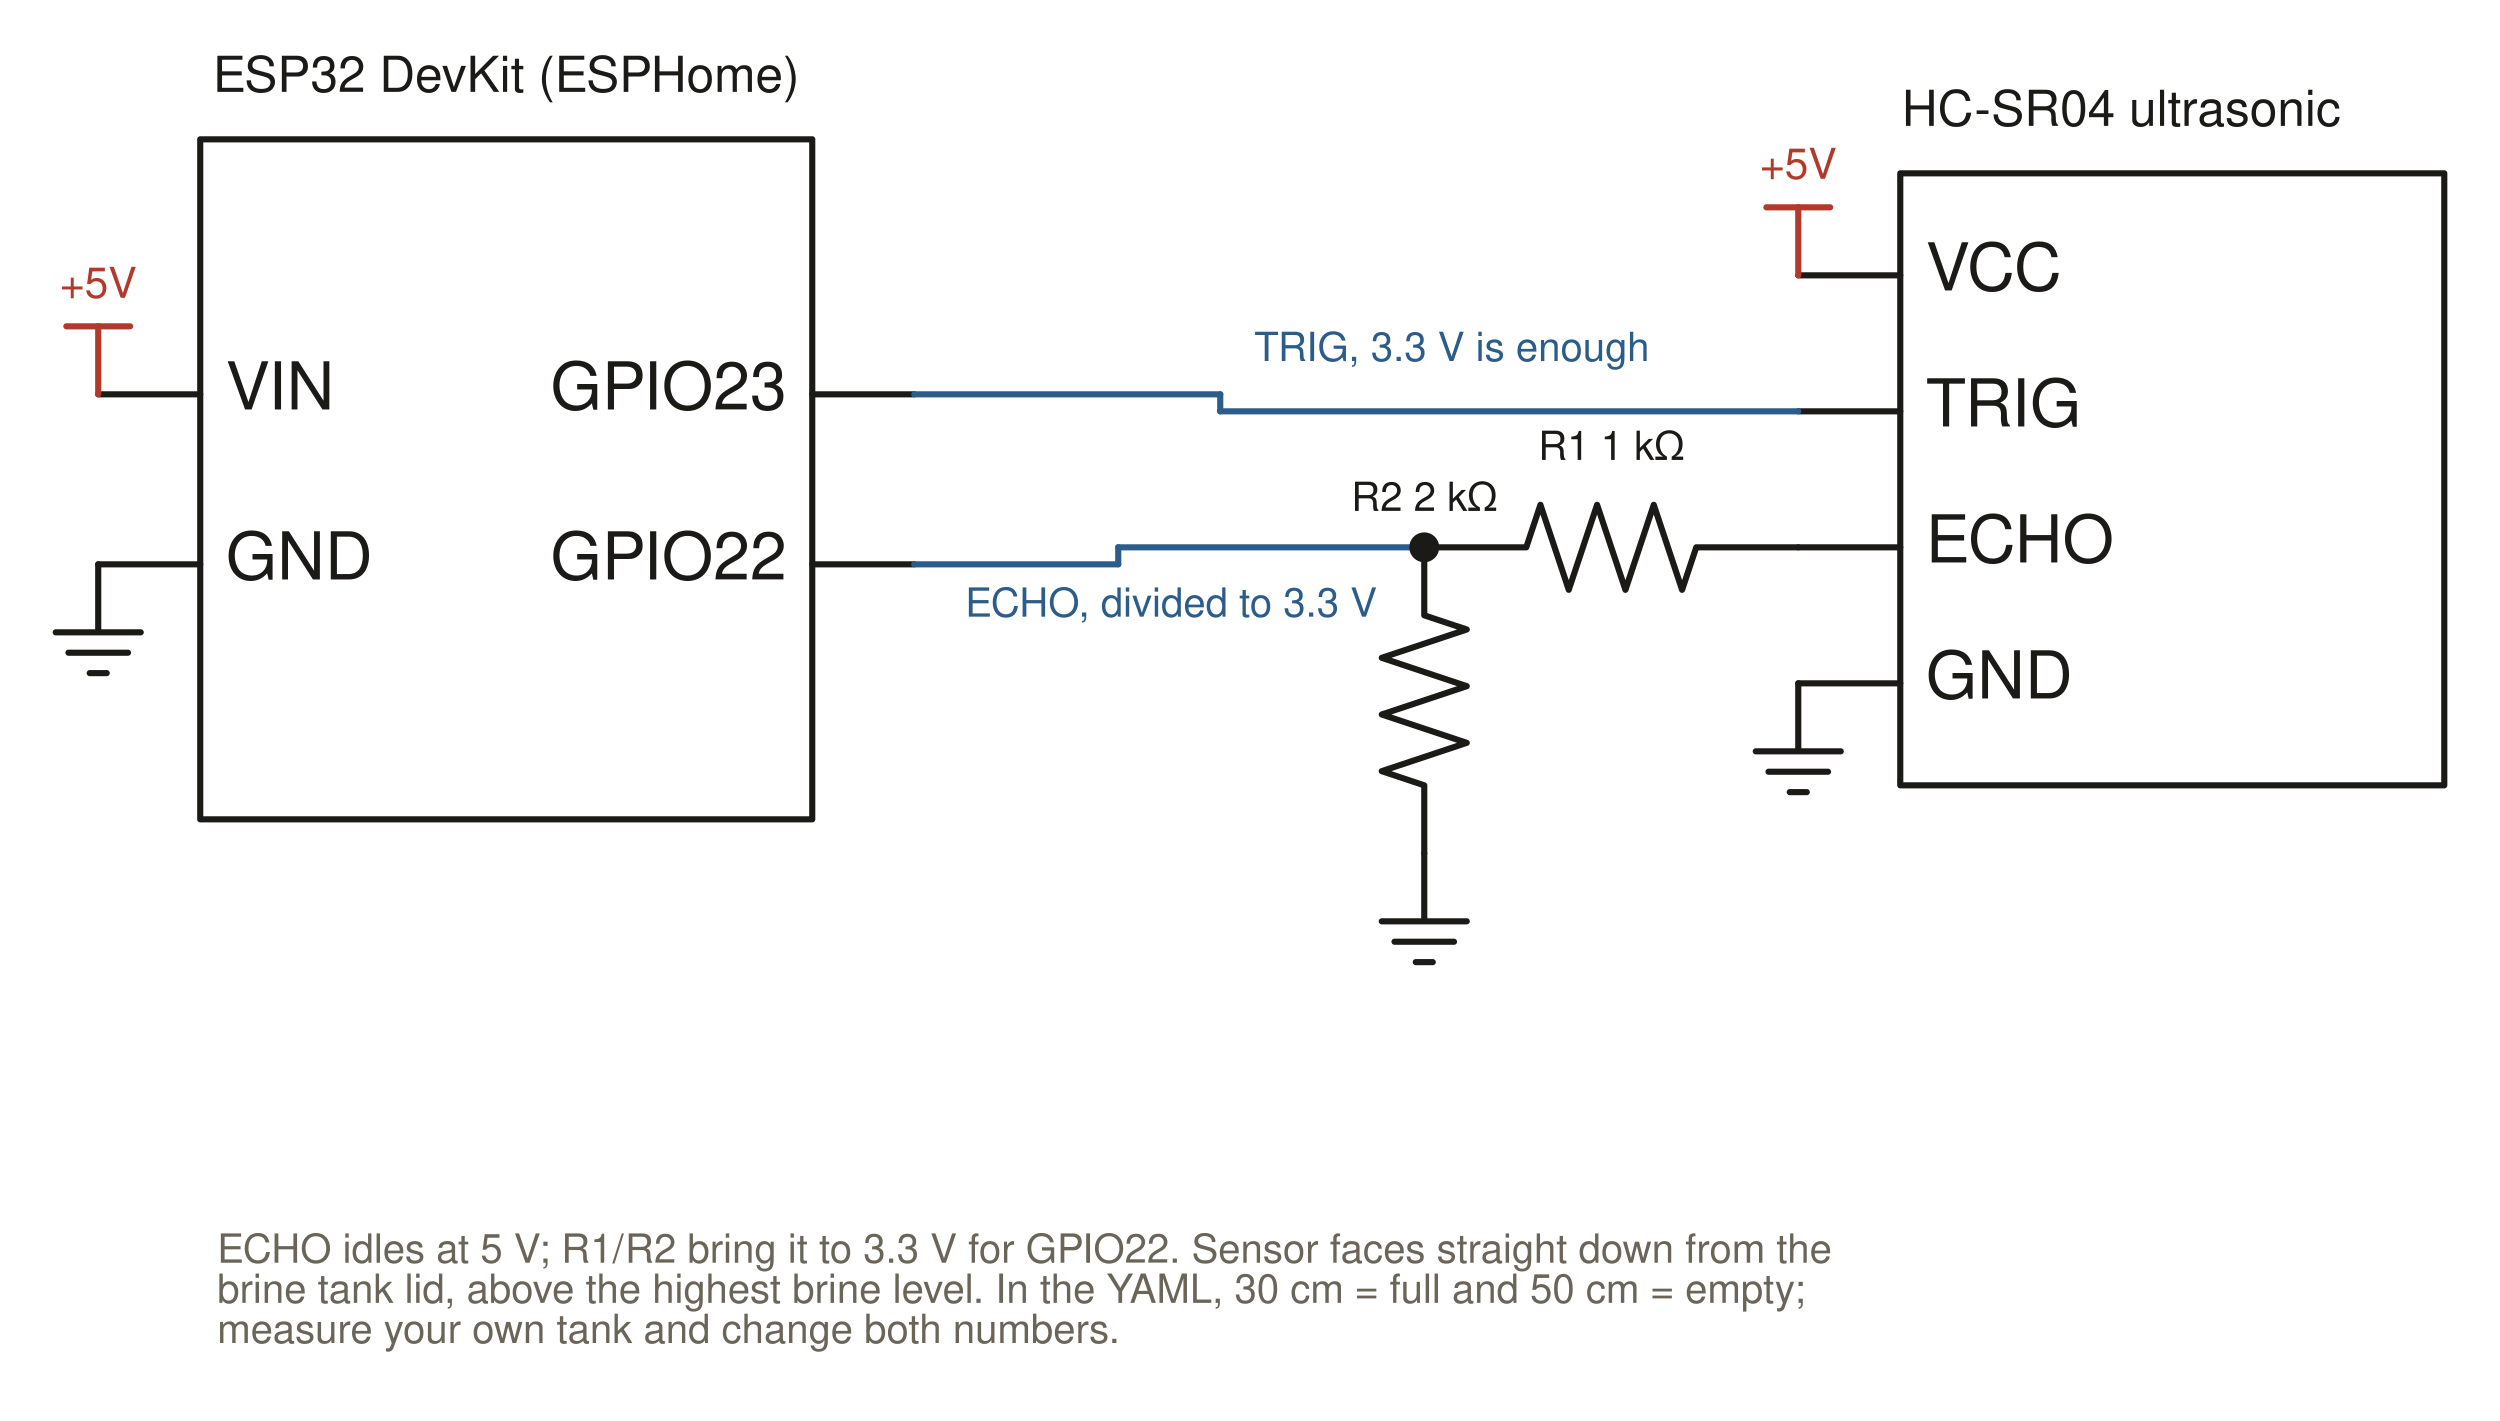
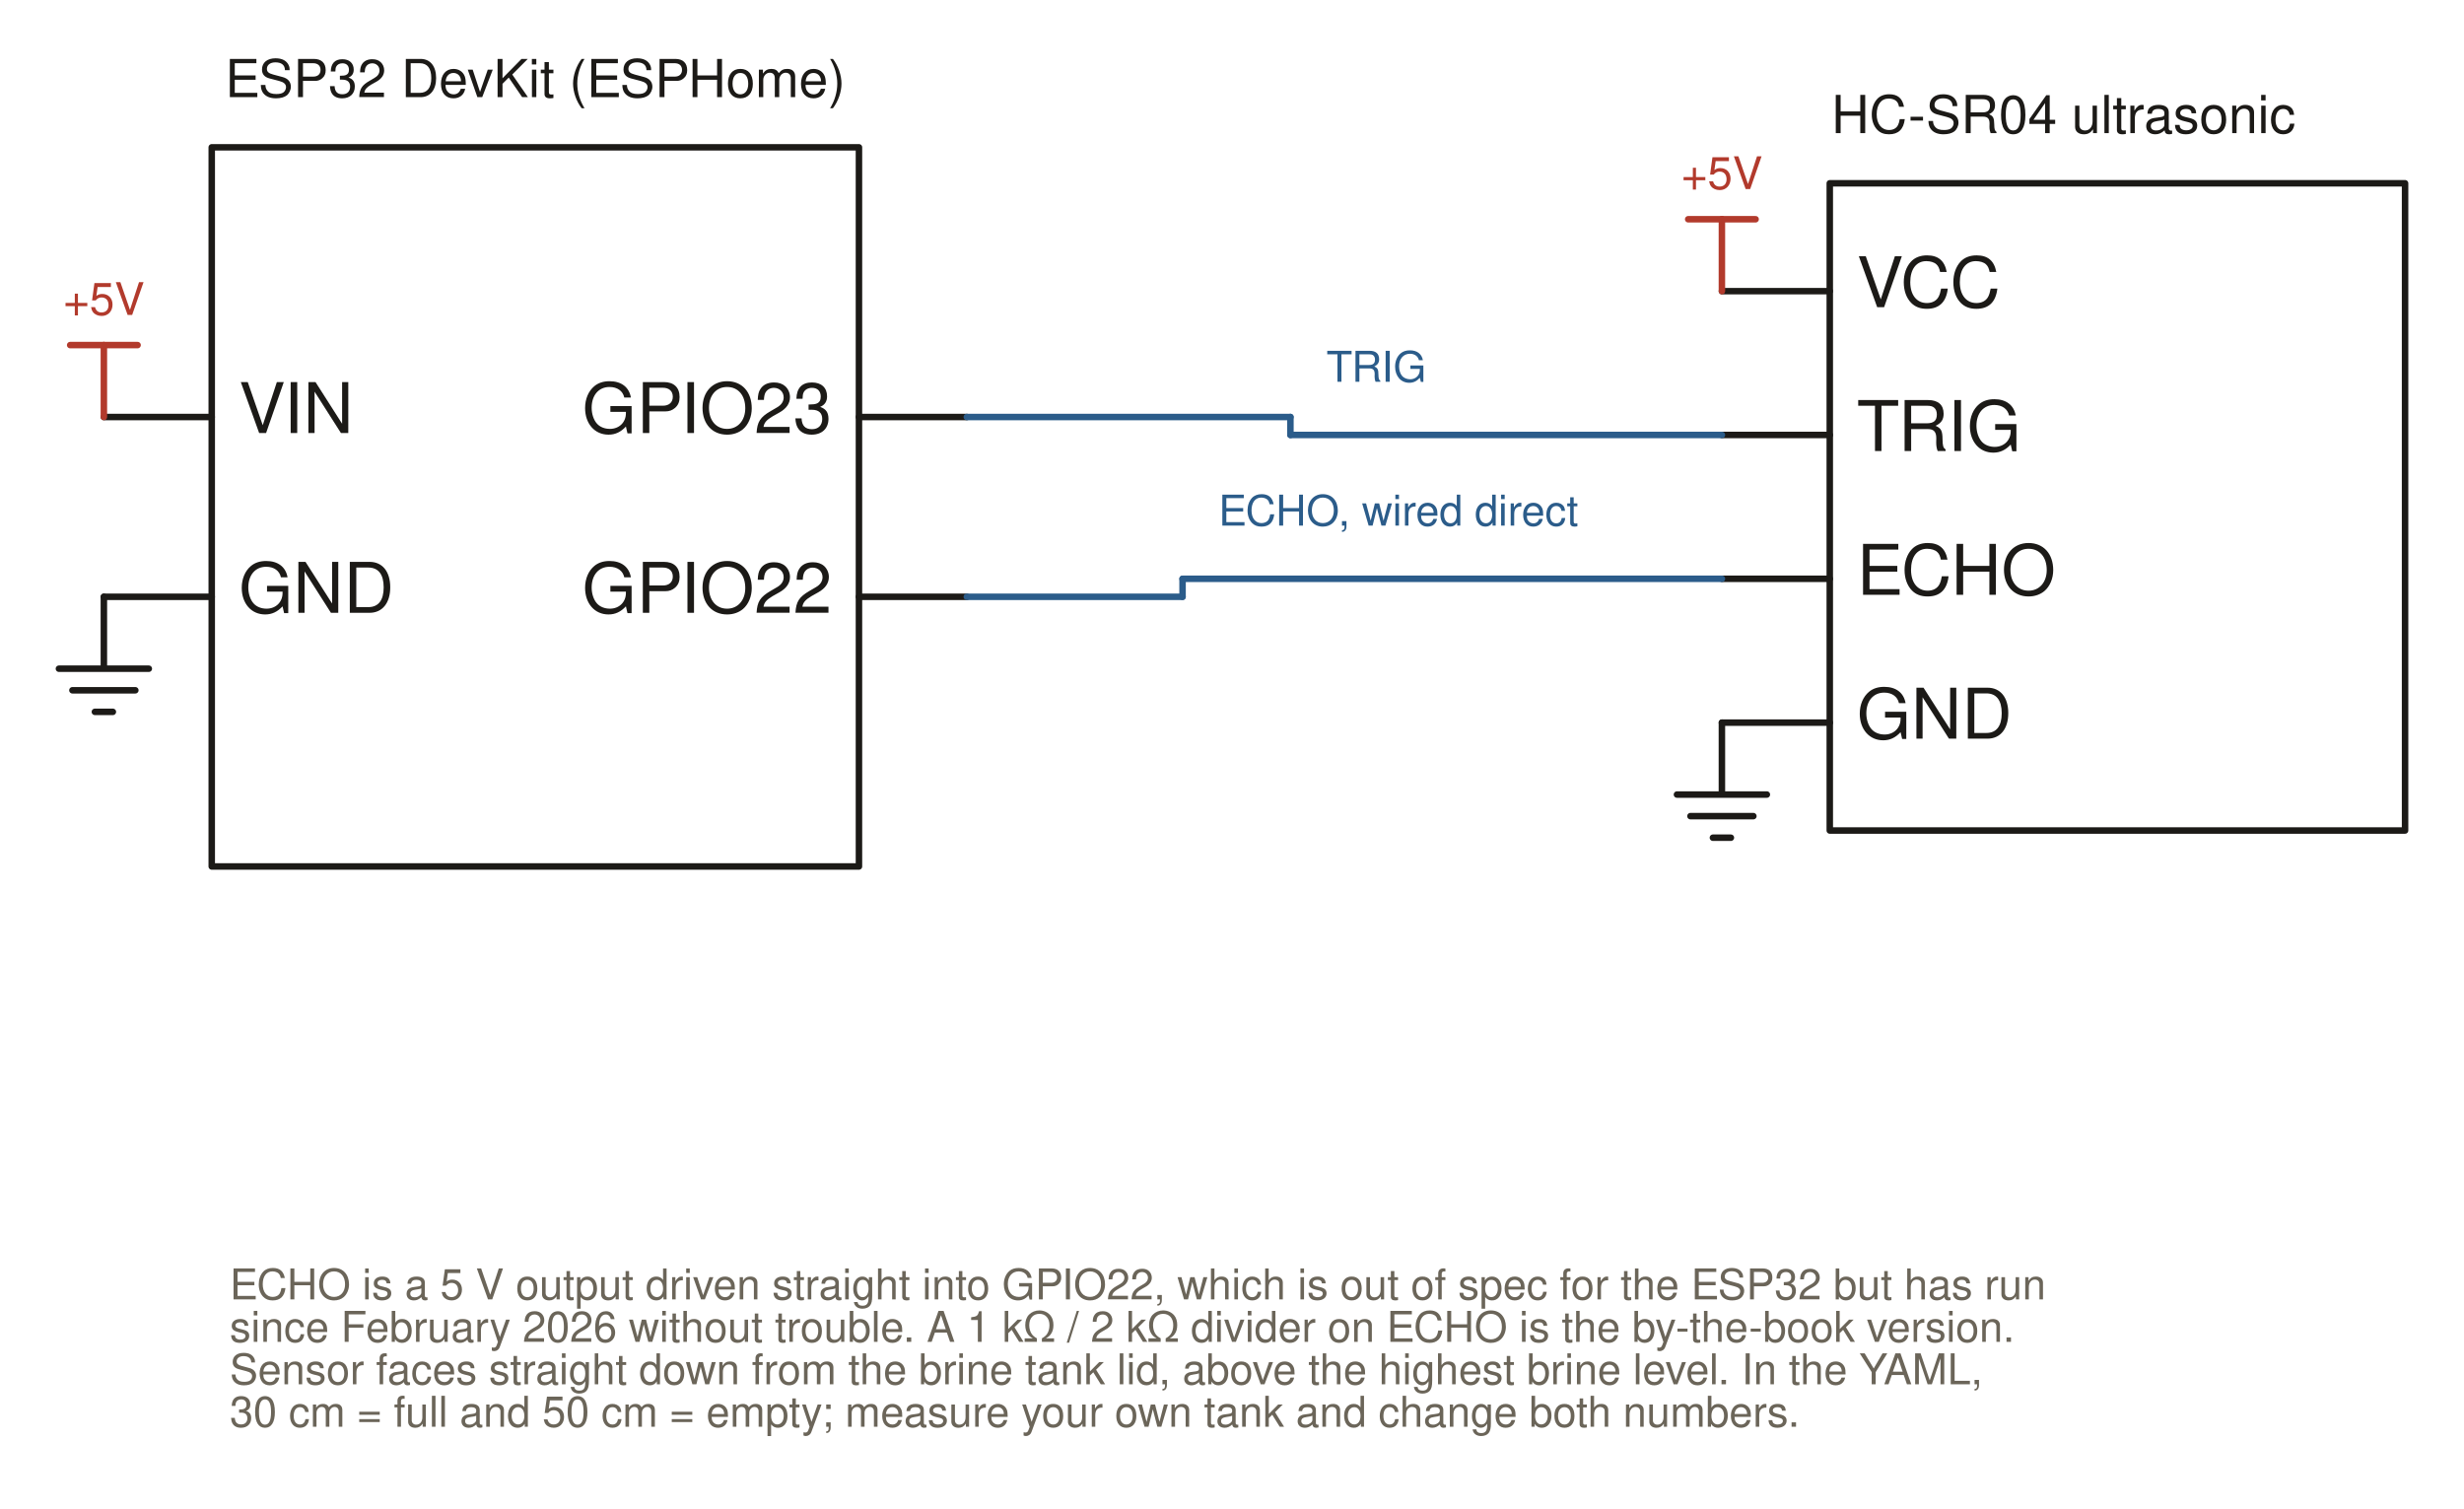
- <svg xmlns="http://www.w3.org/2000/svg" xml:lang="en" height="300.8pt" width="529.4pt" viewBox="-42.4 -173.5 529.4 300.8">
+ <svg xmlns="http://www.w3.org/2000/svg" xml:lang="en" height="302.1pt" width="493.4pt" viewBox="-42.4 -173.5 493.4 302.1">
  <path d="M 0.0,-0.0 L 129.6,-0 L 129.6,-144 L 0,-144 L 0,-0" style="stroke:#1c1a17;fill:none;stroke-width:1.3;stroke-dasharray:-;stroke-linecap:round;stroke-linejoin:round;" />
  <path d="M 0.0,-54.0 L -21.6,-54" style="stroke:#1c1a17;fill:none;stroke-width:1.3;stroke-dasharray:-;stroke-linecap:round;stroke-linejoin:round;" />
  <path d="M 0.0,-90.0 L -21.6,-90" style="stroke:#1c1a17;fill:none;stroke-width:1.3;stroke-dasharray:-;stroke-linecap:round;stroke-linejoin:round;" />
  <path d="M 129.6,-54.0 L 151.2,-54" style="stroke:#1c1a17;fill:none;stroke-width:1.3;stroke-dasharray:-;stroke-linecap:round;stroke-linejoin:round;" />
  <path d="M 129.6,-90.0 L 151.2,-90" style="stroke:#1c1a17;fill:none;stroke-width:1.3;stroke-dasharray:-;stroke-linecap:round;stroke-linejoin:round;" />
  <path d="M -21.6,-90.0 L -21.6,-104.4" style="stroke:#b23a2c;fill:none;stroke-width:1.3;stroke-dasharray:-;stroke-linecap:round;stroke-linejoin:round;" />
  <path d="M -21.6,-104.4 L -28.35,-104.4" style="stroke:#b23a2c;fill:none;stroke-width:1.3;stroke-dasharray:-;stroke-linecap:round;stroke-linejoin:round;" />
  <path d="M -21.6,-104.4 L -14.85,-104.4" style="stroke:#b23a2c;fill:none;stroke-width:1.3;stroke-dasharray:-;stroke-linecap:round;stroke-linejoin:round;" />
  <path d="M -21.6,-54.0 L -21.6,-39.6 L -30.6,-39.6 L -12.6,-39.6 M -27.9,-35.28 L -15.3,-35.28 M -23.4,-30.96 L -19.8,-30.96" style="stroke:#1c1a17;fill:none;stroke-width:1.3;stroke-dasharray:-;stroke-linecap:round;stroke-linejoin:round;" />
-   <path d="M 360.0,-7.2 L 475.2,-7.2 L 475.2,-136.8 L 360,-136.8 L 360,-7.2" style="stroke:#1c1a17;fill:none;stroke-width:1.3;stroke-dasharray:-;stroke-linecap:round;stroke-linejoin:round;" />
-   <path d="M 360.0,-28.8 L 338.4,-28.8" style="stroke:#1c1a17;fill:none;stroke-width:1.3;stroke-dasharray:-;stroke-linecap:round;stroke-linejoin:round;" />
-   <path d="M 360.0,-57.6 L 338.4,-57.6" style="stroke:#1c1a17;fill:none;stroke-width:1.3;stroke-dasharray:-;stroke-linecap:round;stroke-linejoin:round;" />
-   <path d="M 360.0,-86.4 L 338.4,-86.4" style="stroke:#1c1a17;fill:none;stroke-width:1.3;stroke-dasharray:-;stroke-linecap:round;stroke-linejoin:round;" />
-   <path d="M 360.0,-115.2 L 338.4,-115.2" style="stroke:#1c1a17;fill:none;stroke-width:1.3;stroke-dasharray:-;stroke-linecap:round;stroke-linejoin:round;" />
-   <path d="M 338.4,-115.2 L 338.4,-129.6" style="stroke:#b23a2c;fill:none;stroke-width:1.3;stroke-dasharray:-;stroke-linecap:round;stroke-linejoin:round;" />
-   <path d="M 338.4,-129.6 L 331.65,-129.6" style="stroke:#b23a2c;fill:none;stroke-width:1.3;stroke-dasharray:-;stroke-linecap:round;stroke-linejoin:round;" />
-   <path d="M 338.4,-129.6 L 345.15,-129.6" style="stroke:#b23a2c;fill:none;stroke-width:1.3;stroke-dasharray:-;stroke-linecap:round;stroke-linejoin:round;" />
-   <path d="M 338.4,-28.8 L 338.4,-14.4 L 329.4,-14.4 L 347.4,-14.4 M 332.1,-10.08 L 344.7,-10.08 M 336.6,-5.76 L 340.2,-5.76" style="stroke:#1c1a17;fill:none;stroke-width:1.3;stroke-dasharray:-;stroke-linecap:round;stroke-linejoin:round;" />
+   <path d="M 324.0,-7.2 L 439.2,-7.2 L 439.2,-136.8 L 324,-136.8 L 324,-7.2" style="stroke:#1c1a17;fill:none;stroke-width:1.3;stroke-dasharray:-;stroke-linecap:round;stroke-linejoin:round;" />
+   <path d="M 324.0,-28.8 L 302.4,-28.8" style="stroke:#1c1a17;fill:none;stroke-width:1.3;stroke-dasharray:-;stroke-linecap:round;stroke-linejoin:round;" />
+   <path d="M 324.0,-57.6 L 302.4,-57.6" style="stroke:#1c1a17;fill:none;stroke-width:1.3;stroke-dasharray:-;stroke-linecap:round;stroke-linejoin:round;" />
+   <path d="M 324.0,-86.4 L 302.4,-86.4" style="stroke:#1c1a17;fill:none;stroke-width:1.3;stroke-dasharray:-;stroke-linecap:round;stroke-linejoin:round;" />
+   <path d="M 324.0,-115.2 L 302.4,-115.2" style="stroke:#1c1a17;fill:none;stroke-width:1.3;stroke-dasharray:-;stroke-linecap:round;stroke-linejoin:round;" />
+   <path d="M 302.4,-115.2 L 302.4,-129.6" style="stroke:#b23a2c;fill:none;stroke-width:1.3;stroke-dasharray:-;stroke-linecap:round;stroke-linejoin:round;" />
+   <path d="M 302.4,-129.6 L 295.65,-129.6" style="stroke:#b23a2c;fill:none;stroke-width:1.3;stroke-dasharray:-;stroke-linecap:round;stroke-linejoin:round;" />
+   <path d="M 302.4,-129.6 L 309.15,-129.6" style="stroke:#b23a2c;fill:none;stroke-width:1.3;stroke-dasharray:-;stroke-linecap:round;stroke-linejoin:round;" />
+   <path d="M 302.4,-28.8 L 302.4,-14.4 L 293.4,-14.4 L 311.4,-14.4 M 296.1,-10.08 L 308.7,-10.08 M 300.6,-5.76 L 304.2,-5.76" style="stroke:#1c1a17;fill:none;stroke-width:1.3;stroke-dasharray:-;stroke-linecap:round;stroke-linejoin:round;" />
  <path d="M 151.2,-90.0 L 183.6,-90 L 216,-90" style="stroke:#2b5c8a;fill:none;stroke-width:1.3;stroke-dasharray:-;stroke-linecap:round;stroke-linejoin:round;" />
  <path d="M 216.0,-90.0 L 216,-88.2 L 216,-86.4" style="stroke:#2b5c8a;fill:none;stroke-width:1.3;stroke-dasharray:-;stroke-linecap:round;stroke-linejoin:round;" />
-   <path d="M 216.0,-86.4 L 277.2,-86.4 L 338.4,-86.4" style="stroke:#2b5c8a;fill:none;stroke-width:1.3;stroke-dasharray:-;stroke-linecap:round;stroke-linejoin:round;" />
-   <path d="M 338.4,-57.6 L 316.8,-57.6 L 313.8,-48.6 L 307.8,-66.6 L 301.8,-48.6 L 295.8,-66.6 L 289.8,-48.6 L 283.8,-66.6 L 280.8,-57.6 L 259.2,-57.6" style="stroke:#1c1a17;fill:none;stroke-width:1.3;stroke-dasharray:-;stroke-linecap:round;stroke-linejoin:round;" />
-   <path d="M 259.2,-57.6 L 259.2,-43.2 L 268.2,-40.2 L 250.2,-34.2 L 268.2,-28.2 L 250.2,-22.2 L 268.2,-16.2 L 250.2,-10.2 L 259.2,-7.2 L 259.2,7.2" style="stroke:#1c1a17;fill:none;stroke-width:1.3;stroke-dasharray:-;stroke-linecap:round;stroke-linejoin:round;" />
-   <path d="M 259.2,7.2 L 259.2,21.6 L 250.2,21.6 L 268.2,21.6 M 252.9,25.92 L 265.5,25.92 M 257.4,30.24 L 261,30.24" style="stroke:#1c1a17;fill:none;stroke-width:1.3;stroke-dasharray:-;stroke-linecap:round;stroke-linejoin:round;" />
+   <path d="M 216.0,-86.4 L 259.2,-86.4 L 302.4,-86.4" style="stroke:#2b5c8a;fill:none;stroke-width:1.3;stroke-dasharray:-;stroke-linecap:round;stroke-linejoin:round;" />
  <path d="M 151.2,-54.0 L 172.8,-54 L 194.4,-54" style="stroke:#2b5c8a;fill:none;stroke-width:1.3;stroke-dasharray:-;stroke-linecap:round;stroke-linejoin:round;" />
  <path d="M 194.4,-54.0 L 194.4,-55.8 L 194.4,-57.6" style="stroke:#2b5c8a;fill:none;stroke-width:1.3;stroke-dasharray:-;stroke-linecap:round;stroke-linejoin:round;" />
-   <path d="M 194.4,-57.6 L 226.8,-57.6 L 259.2,-57.6" style="stroke:#2b5c8a;fill:none;stroke-width:1.3;stroke-dasharray:-;stroke-linecap:round;stroke-linejoin:round;" />
+   <path d="M 194.4,-57.6 L 248.4,-57.6 L 302.4,-57.6" style="stroke:#2b5c8a;fill:none;stroke-width:1.3;stroke-dasharray:-;stroke-linecap:round;stroke-linejoin:round;" />
  <text x="5.4" y="-68.0" dominant-baseline="central" fill="#1c1a17" font-size="14" font-family="Helvetica" text-anchor="start">
    <tspan x="5.4" dy="14">GND</tspan>
  </text>
  <text x="5.4" y="-104.0" dominant-baseline="central" fill="#1c1a17" font-size="14" font-family="Helvetica" text-anchor="start">
    <tspan x="5.4" dy="14">VIN</tspan>
  </text>
  <text x="124.2" y="-68.0" dominant-baseline="central" fill="#1c1a17" font-size="14" font-family="Helvetica" text-anchor="end">
    <tspan x="124.2" dy="14">GPIO22</tspan>
  </text>
  <text x="124.2" y="-104.0" dominant-baseline="central" fill="#1c1a17" font-size="14" font-family="Helvetica" text-anchor="end">
    <tspan x="124.2" dy="14">GPIO23</tspan>
  </text>
  <text x="64.8" y="-161.7" dominant-baseline="ideographic" fill="#1c1a17" font-size="10.5" font-family="Helvetica" text-anchor="middle">
    <tspan x="64.8" dy="10.5">ESP32 DevKit  (ESPHome)</tspan>
  </text>
  <text x="-21.6" y="-117.0" dominant-baseline="ideographic" fill="#b23a2c" font-size="9" font-family="Helvetica" text-anchor="middle">
    <tspan x="-21.6" dy="9">+5V</tspan>
  </text>
-   <text x="365.4" y="-42.8" dominant-baseline="central" fill="#1c1a17" font-size="14" font-family="Helvetica" text-anchor="start">
-     <tspan x="365.4" dy="14">GND</tspan>
+   <text x="329.4" y="-42.8" dominant-baseline="central" fill="#1c1a17" font-size="14" font-family="Helvetica" text-anchor="start">
+     <tspan x="329.4" dy="14">GND</tspan>
  </text>
-   <text x="365.4" y="-71.6" dominant-baseline="central" fill="#1c1a17" font-size="14" font-family="Helvetica" text-anchor="start">
-     <tspan x="365.4" dy="14">ECHO</tspan>
+   <text x="329.4" y="-71.6" dominant-baseline="central" fill="#1c1a17" font-size="14" font-family="Helvetica" text-anchor="start">
+     <tspan x="329.4" dy="14">ECHO</tspan>
  </text>
-   <text x="365.4" y="-100.4" dominant-baseline="central" fill="#1c1a17" font-size="14" font-family="Helvetica" text-anchor="start">
-     <tspan x="365.4" dy="14">TRIG</tspan>
+   <text x="329.4" y="-100.4" dominant-baseline="central" fill="#1c1a17" font-size="14" font-family="Helvetica" text-anchor="start">
+     <tspan x="329.4" dy="14">TRIG</tspan>
  </text>
-   <text x="365.4" y="-129.2" dominant-baseline="central" fill="#1c1a17" font-size="14" font-family="Helvetica" text-anchor="start">
-     <tspan x="365.4" dy="14">VCC</tspan>
+   <text x="329.4" y="-129.2" dominant-baseline="central" fill="#1c1a17" font-size="14" font-family="Helvetica" text-anchor="start">
+     <tspan x="329.4" dy="14">VCC</tspan>
  </text>
-   <text x="406.8" y="-154.5" dominant-baseline="ideographic" fill="#1c1a17" font-size="10.5" font-family="Helvetica" text-anchor="middle">
-     <tspan x="406.8" dy="10.5">HC-SR04 ultrasonic</tspan>
+   <text x="370.8" y="-154.5" dominant-baseline="ideographic" fill="#1c1a17" font-size="10.5" font-family="Helvetica" text-anchor="middle">
+     <tspan x="370.8" dy="10.5">HC-SR04 ultrasonic</tspan>
  </text>
-   <text x="338.4" y="-142.2" dominant-baseline="ideographic" fill="#b23a2c" font-size="9" font-family="Helvetica" text-anchor="middle">
-     <tspan x="338.4" dy="9">+5V</tspan>
+   <text x="302.4" y="-142.2" dominant-baseline="ideographic" fill="#b23a2c" font-size="9" font-family="Helvetica" text-anchor="middle">
+     <tspan x="302.4" dy="9">+5V</tspan>
  </text>
  <text x="223.2" y="-107.5" dominant-baseline="central" fill="#2b5c8a" font-size="8.5" font-family="Helvetica" text-anchor="start">
-     <tspan x="223.2" dy="8.5">TRIG, 3.3 V is enough</tspan>
+     <tspan x="223.2" dy="8.5">TRIG</tspan>
  </text>
-   <text x="298.8" y="-82.3" dominant-baseline="ideographic" fill="#1c1a17" font-size="8.5" font-family="Helvetica" text-anchor="middle">
-     <tspan x="298.8" dy="8.5">R1  1 kΩ</tspan>
+   <text x="201.6" y="-78.7" dominant-baseline="central" fill="#2b5c8a" font-size="8.5" font-family="Helvetica" text-anchor="start">
+     <tspan x="201.6" dy="8.5">ECHO, wired direct</tspan>
  </text>
-   <text x="259.2" y="-71.5" dominant-baseline="ideographic" fill="#1c1a17" font-size="8.5" font-family="Helvetica" text-anchor="middle">
-     <tspan x="259.2" dy="8.5">R2  2 kΩ</tspan>
+   <text x="3.6" y="74.3" dominant-baseline="hanging" fill="#6b6559" font-size="8.5" font-family="Helvetica" text-anchor="start">
+     <tspan x="3.6" dy="8.5">ECHO is a 5 V output driven straight into GPIO22, which is out of spec for the ESP32 but has run</tspan>
+     <tspan x="3.6" dy="8.5">since February 2026 without trouble. A 1 kΩ / 2 kΩ divider on ECHO is the by-the-book version.</tspan>
+     <tspan x="3.6" dy="8.5">Sensor faces straight down from the brine tank lid, above the highest brine level. In the YAML,</tspan>
+     <tspan x="3.6" dy="8.5">30 cm = full and 50 cm = empty; measure your own tank and change both numbers.</tspan>
  </text>
-   <text x="162.0" y="-55.3" dominant-baseline="hanging" fill="#2b5c8a" font-size="8.5" font-family="Helvetica" text-anchor="start">
-     <tspan x="162.0" dy="8.5">ECHO, divided to 3.3 V</tspan>
-   </text>
-   <text x="3.6" y="81.5" dominant-baseline="hanging" fill="#6b6559" font-size="8.5" font-family="Helvetica" text-anchor="start">
-     <tspan x="3.6" dy="8.5">ECHO idles at 5 V; R1/R2 bring it to 3.3 V for GPIO22. Sensor faces straight down from the</tspan>
-     <tspan x="3.6" dy="8.5">brine tank lid, above the highest brine level. In the YAML, 30 cm = full and 50 cm = empty;</tspan>
-     <tspan x="3.6" dy="8.5">measure your own tank and change both numbers.</tspan>
-   </text>
-   <circle cx="259.2" cy="-57.6" r="2.52" style="stroke:#1c1a17;fill:#1c1a17;stroke-width:1.3;stroke-dasharray:-;" />
</svg>
